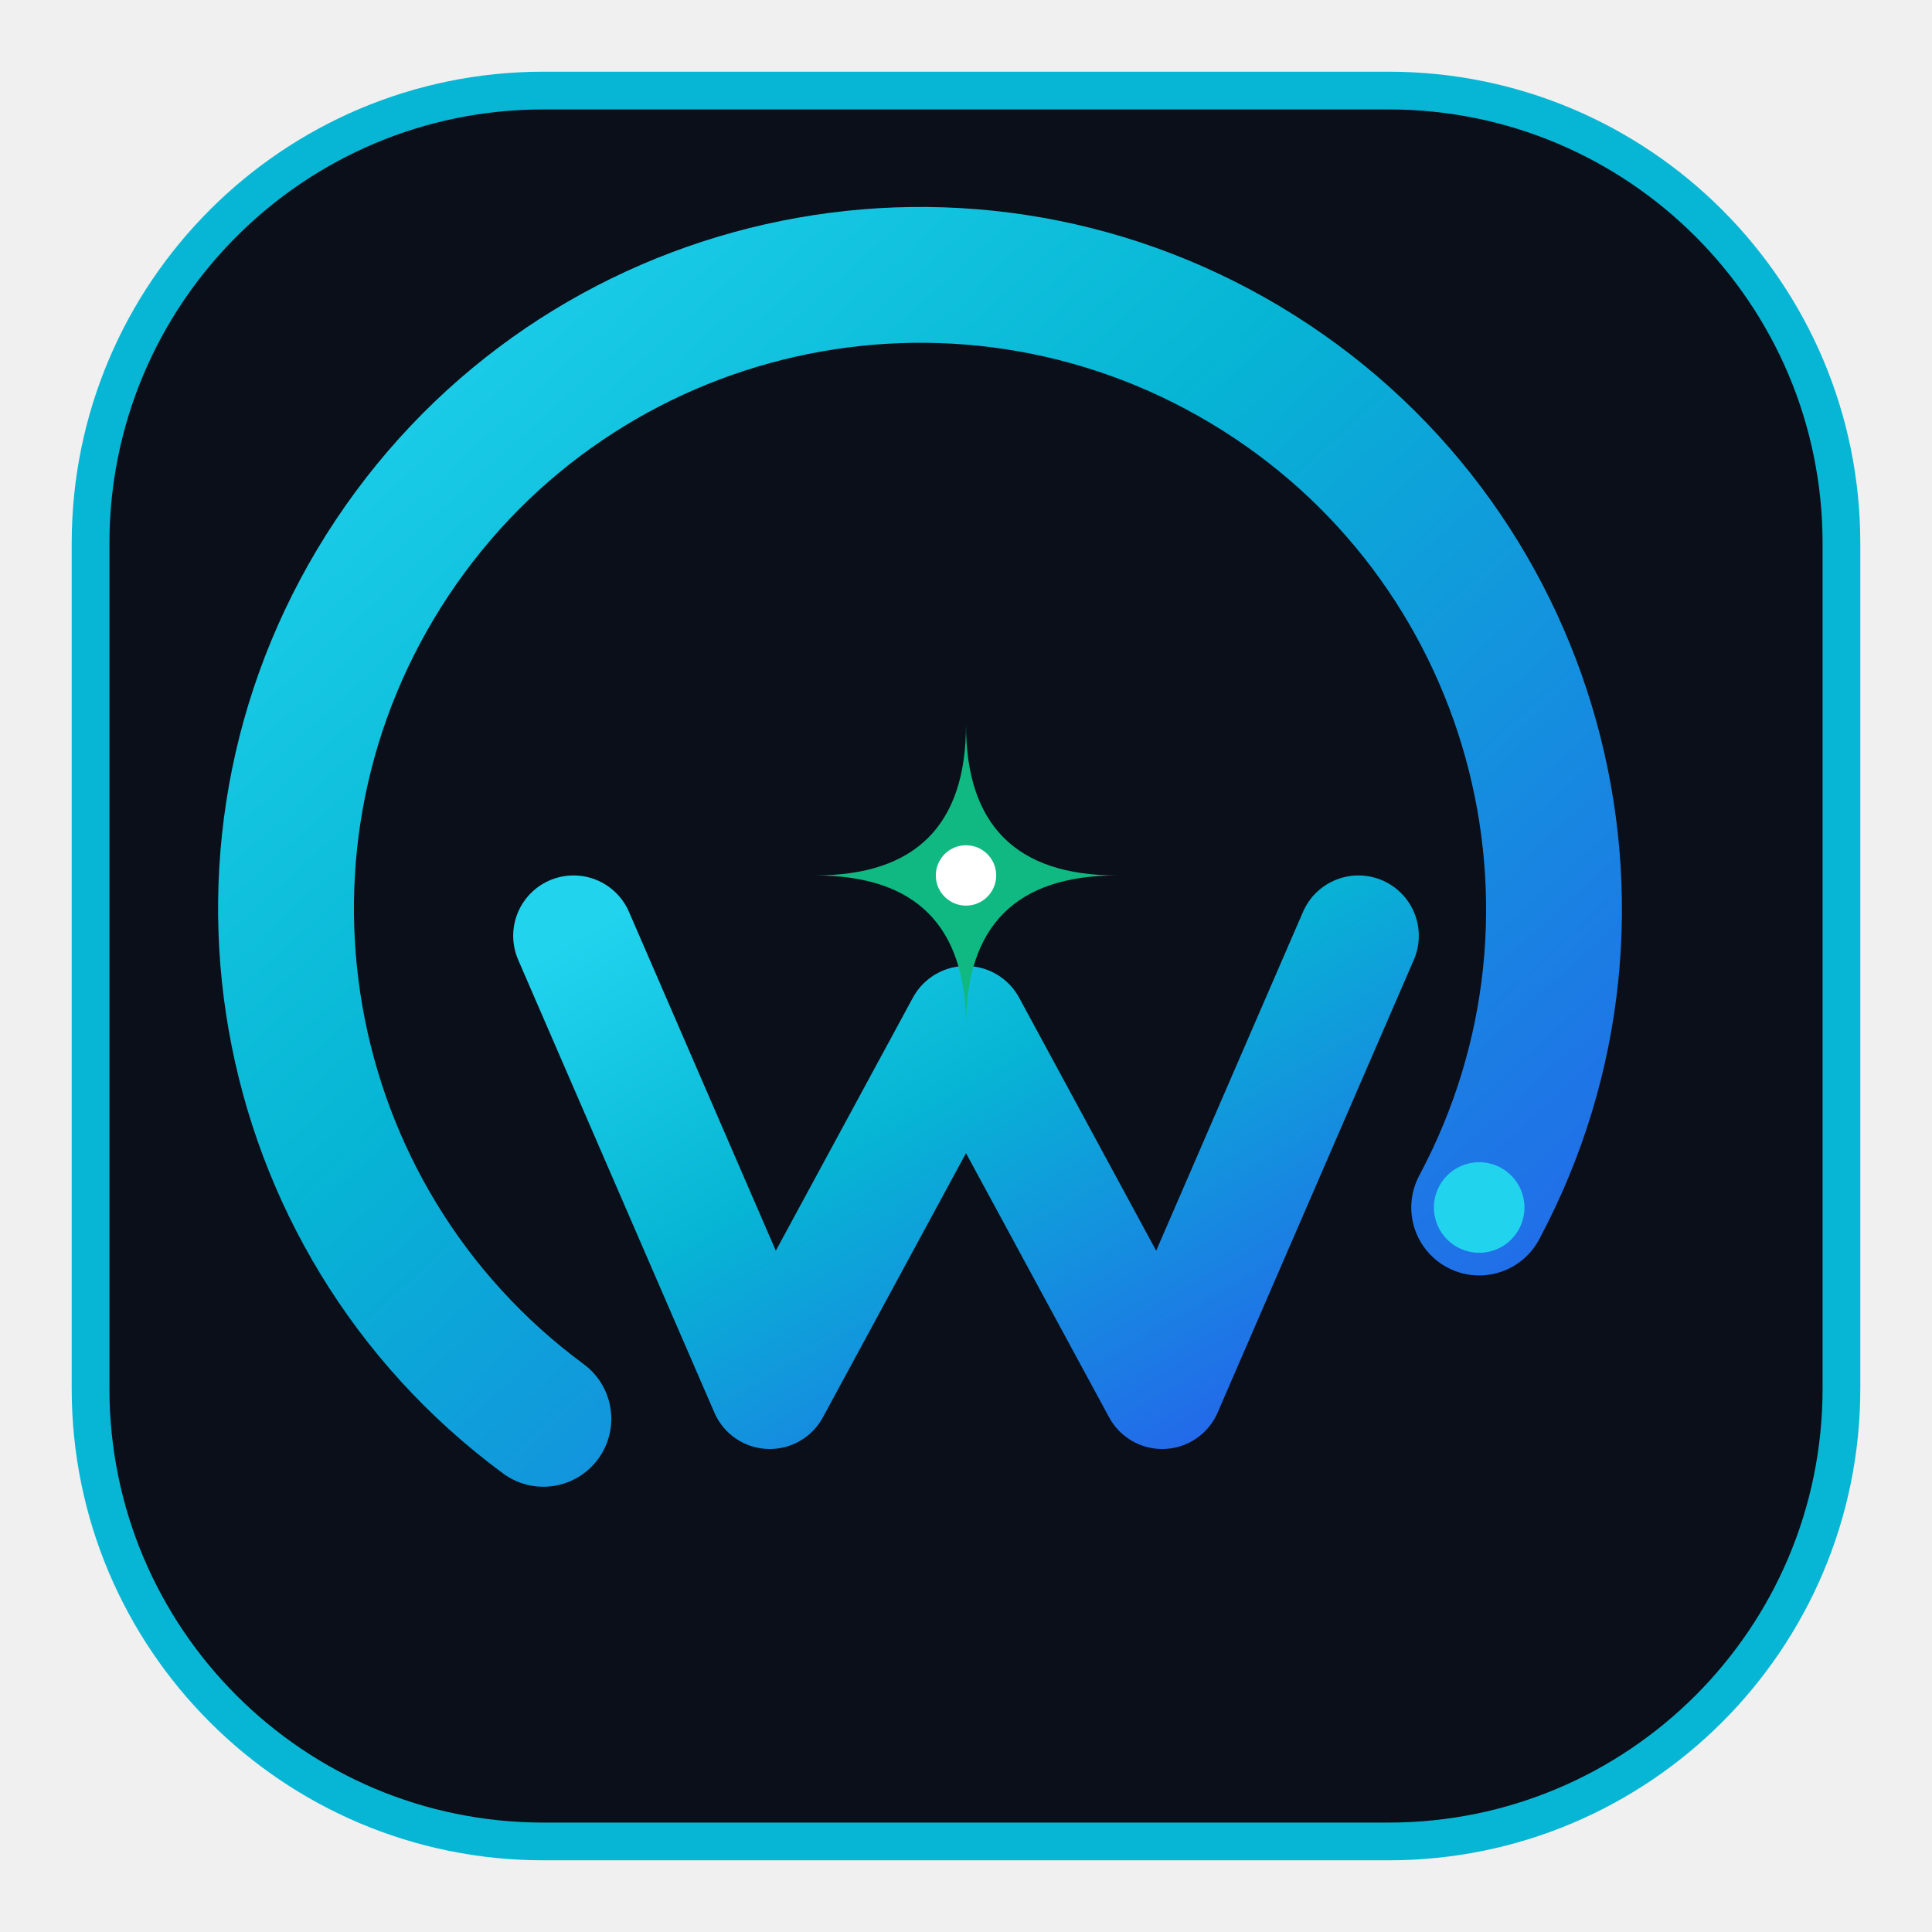
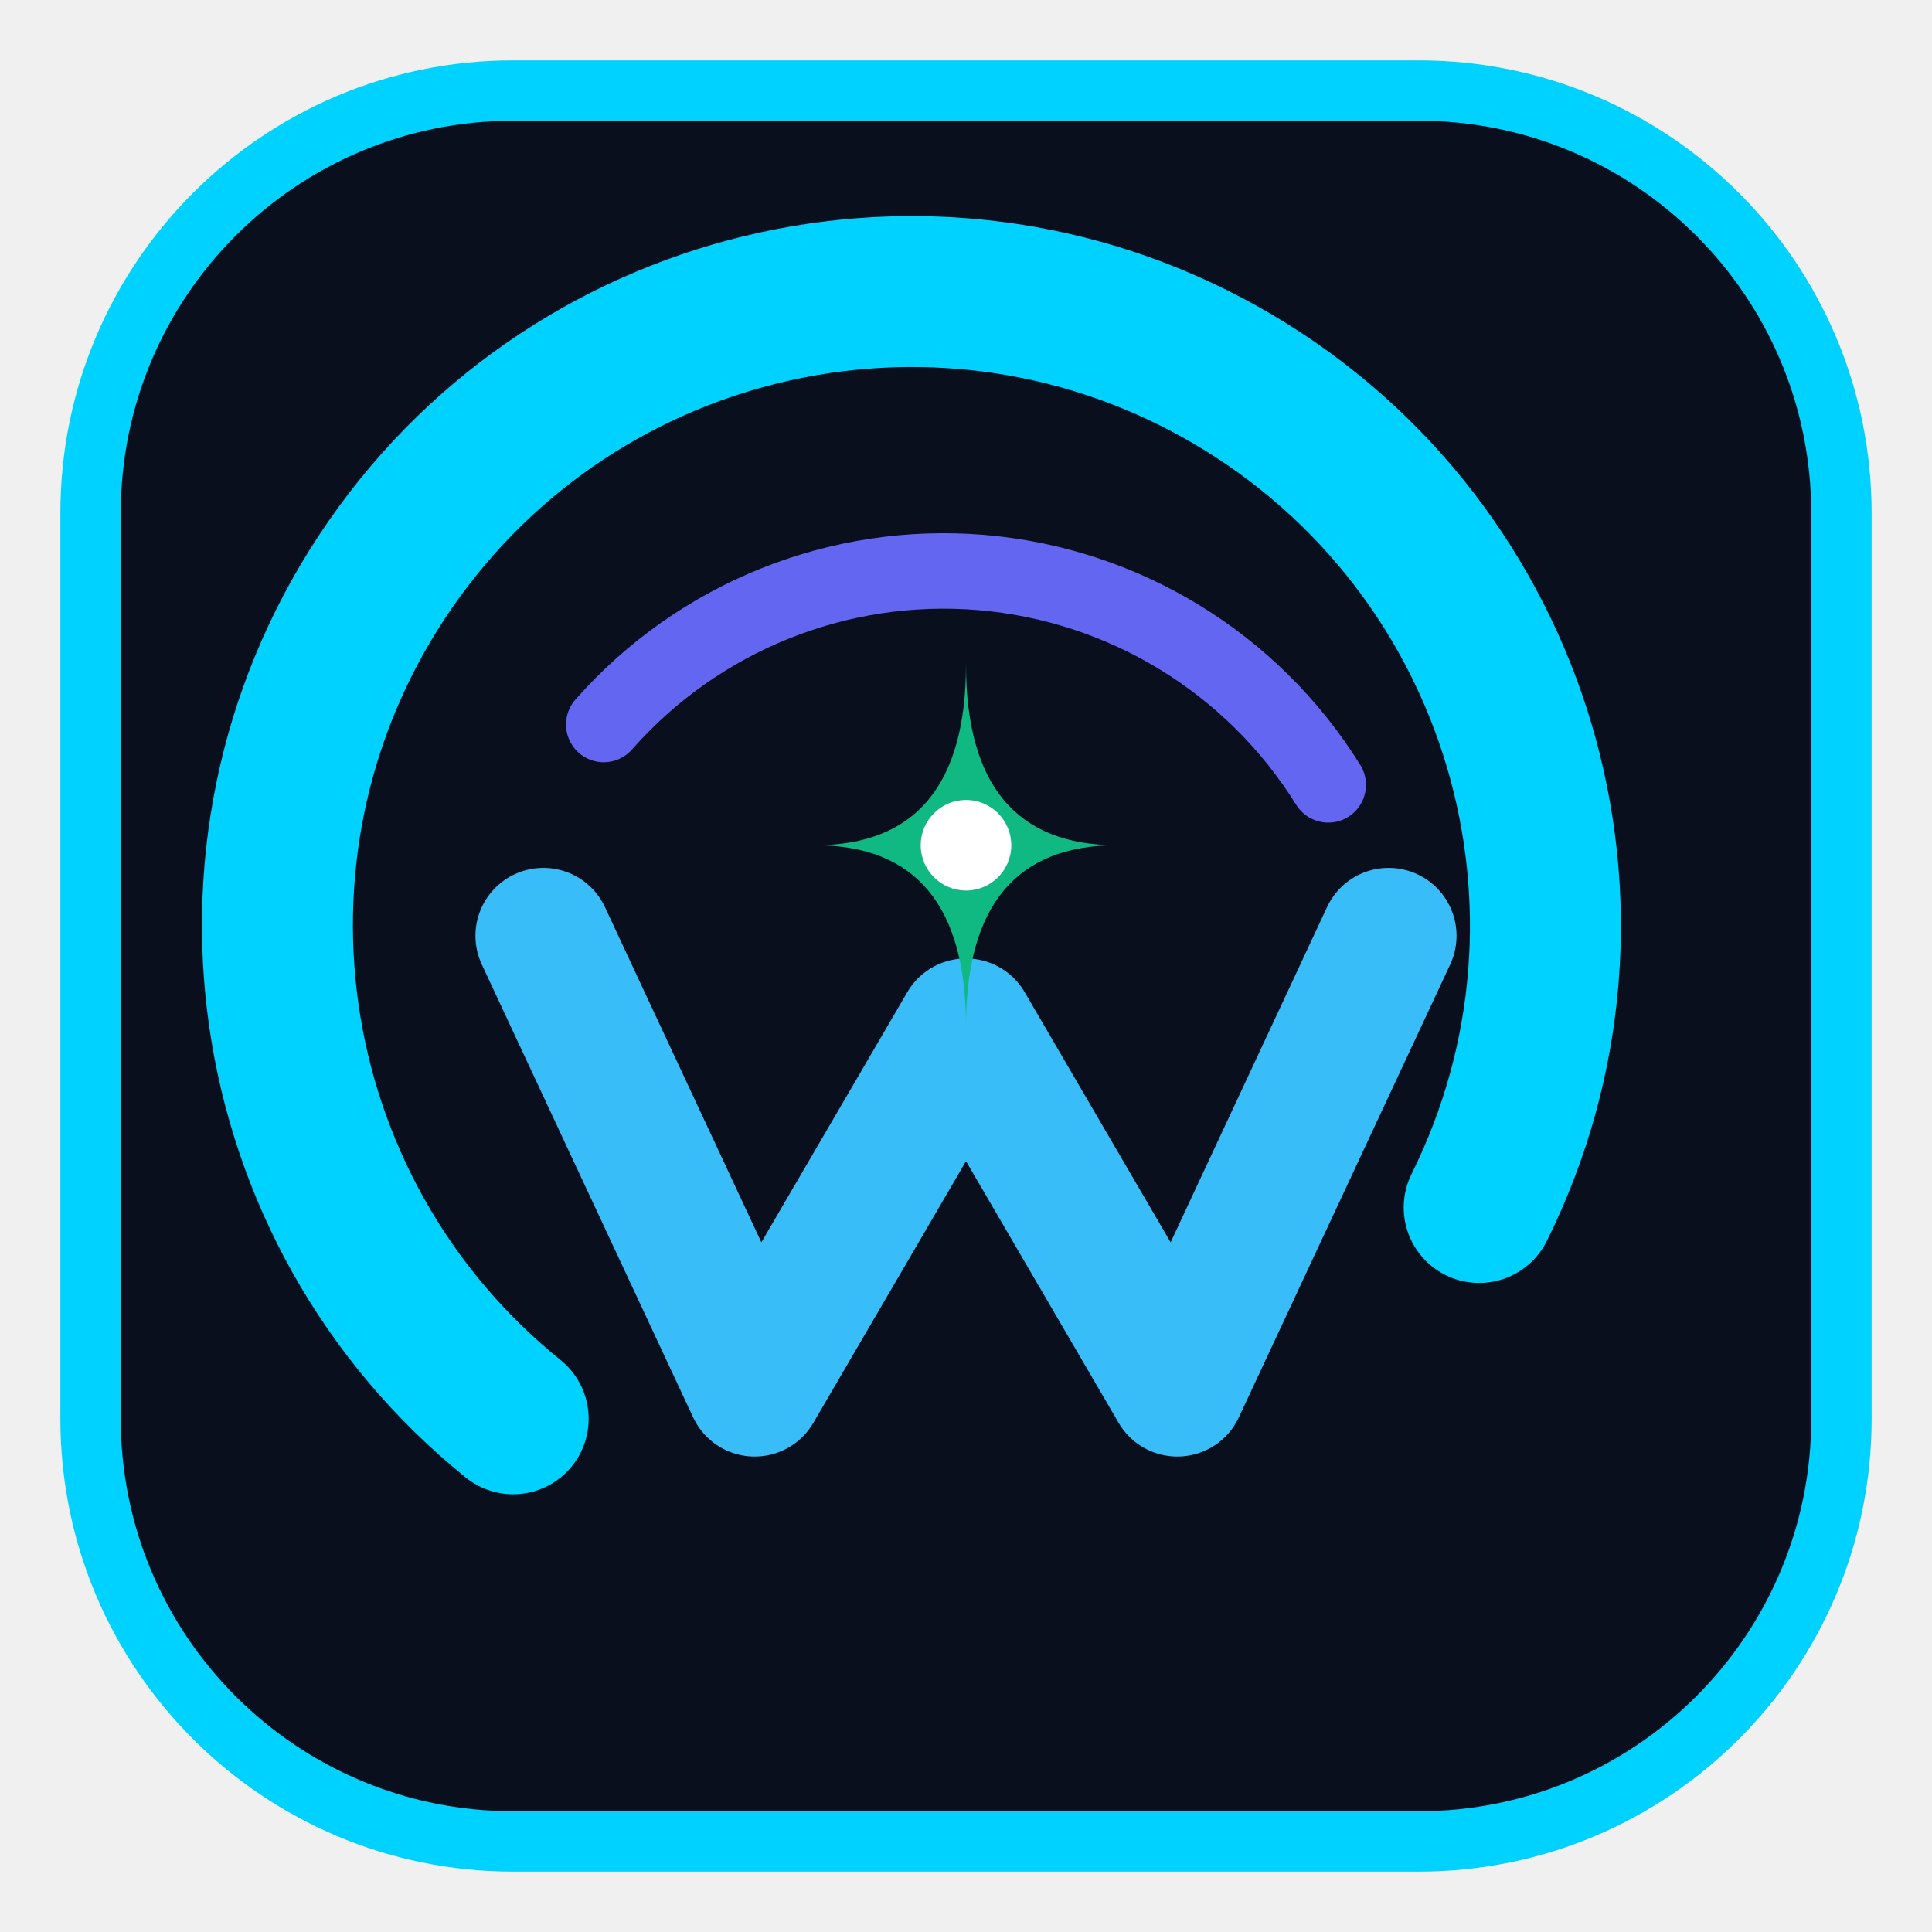
<svg xmlns="http://www.w3.org/2000/svg" viewBox="0 0 128 128" width="128" height="128">
-   <defs>
-     <style>
-       .bg-chassis { fill: #0B0F19; stroke: #06B6D4; stroke-width: 2.5; }
-       .platter-arc { stroke: url(#favCyanBlue); stroke-width: 9; stroke-linecap: round; fill: none; }
-       .warren-w { stroke: url(#favCyanBlue); stroke-width: 8; stroke-linecap: round; stroke-linejoin: round; fill: none; }
-       .emerald-core { fill: #10B981; }
-       .spark-white { fill: #FFFFFF; }
- 
-       @media (prefers-color-scheme: light) {
-         .bg-chassis { fill: #090D16; stroke: #2563EB; stroke-width: 3; }
-         .platter-arc { stroke: url(#favCyanBlue); }
-       }
-     </style>
-     <linearGradient id="favCyanBlue" x1="0%" y1="0%" x2="100%" y2="100%">
-       <stop offset="0%" stop-color="#22D3EE" />
-       <stop offset="40%" stop-color="#06B6D4" />
-       <stop offset="100%" stop-color="#2563EB" />
-     </linearGradient>
-     <linearGradient id="favEmerald" x1="0%" y1="0%" x2="100%" y2="100%">
-       <stop offset="0%" stop-color="#34D399" />
-       <stop offset="100%" stop-color="#059669" />
-     </linearGradient>
-   </defs>
-   <rect class="bg-chassis" x="6" y="6" width="116" height="116" rx="30" />
-   <path class="platter-arc" d="M 36 94 A 42 42 0 1 1 98 80" />
-   <path class="warren-w" d="M 38 62 L 51 92 L 64 68 L 77 92 L 90 62" />
-   <path class="emerald-core" d="M 64 48 Q 64 58 74 58 Q 64 58 64 68 Q 64 58 54 58 Q 64 58 64 48 Z" />
-   <circle class="spark-white" cx="64" cy="58" r="2" />
-   <circle cx="98" cy="80" r="3" fill="#22D3EE" />
+   <rect x="6" y="6" width="116" height="116" rx="28" fill="#0A0F1D" stroke="#00D2FF" stroke-width="4" />
+   <path d="M 34 94 A 42 42 0 1 1 98 80" fill="none" stroke="#00D2FF" stroke-width="10" stroke-linecap="round" />
+   <path d="M 40 48 A 30 30 0 0 1 88 52" fill="none" stroke="#6366F1" stroke-width="5" stroke-linecap="round" />
+   <path d="M 36 62 L 50 92 L 64 68 L 78 92 L 92 62" fill="none" stroke="#38BDF8" stroke-width="9" stroke-linecap="round" stroke-linejoin="round" />
+   <path d="M 64 44 Q 64 56 74 56 Q 64 56 64 68 Q 64 56 54 56 Q 64 56 64 44 Z" fill="#10B981" />
+   <circle cx="64" cy="56" r="3" fill="#FFFFFF" />
+   <circle cx="98" cy="80" r="4.5" fill="#00D2FF" />
</svg>
